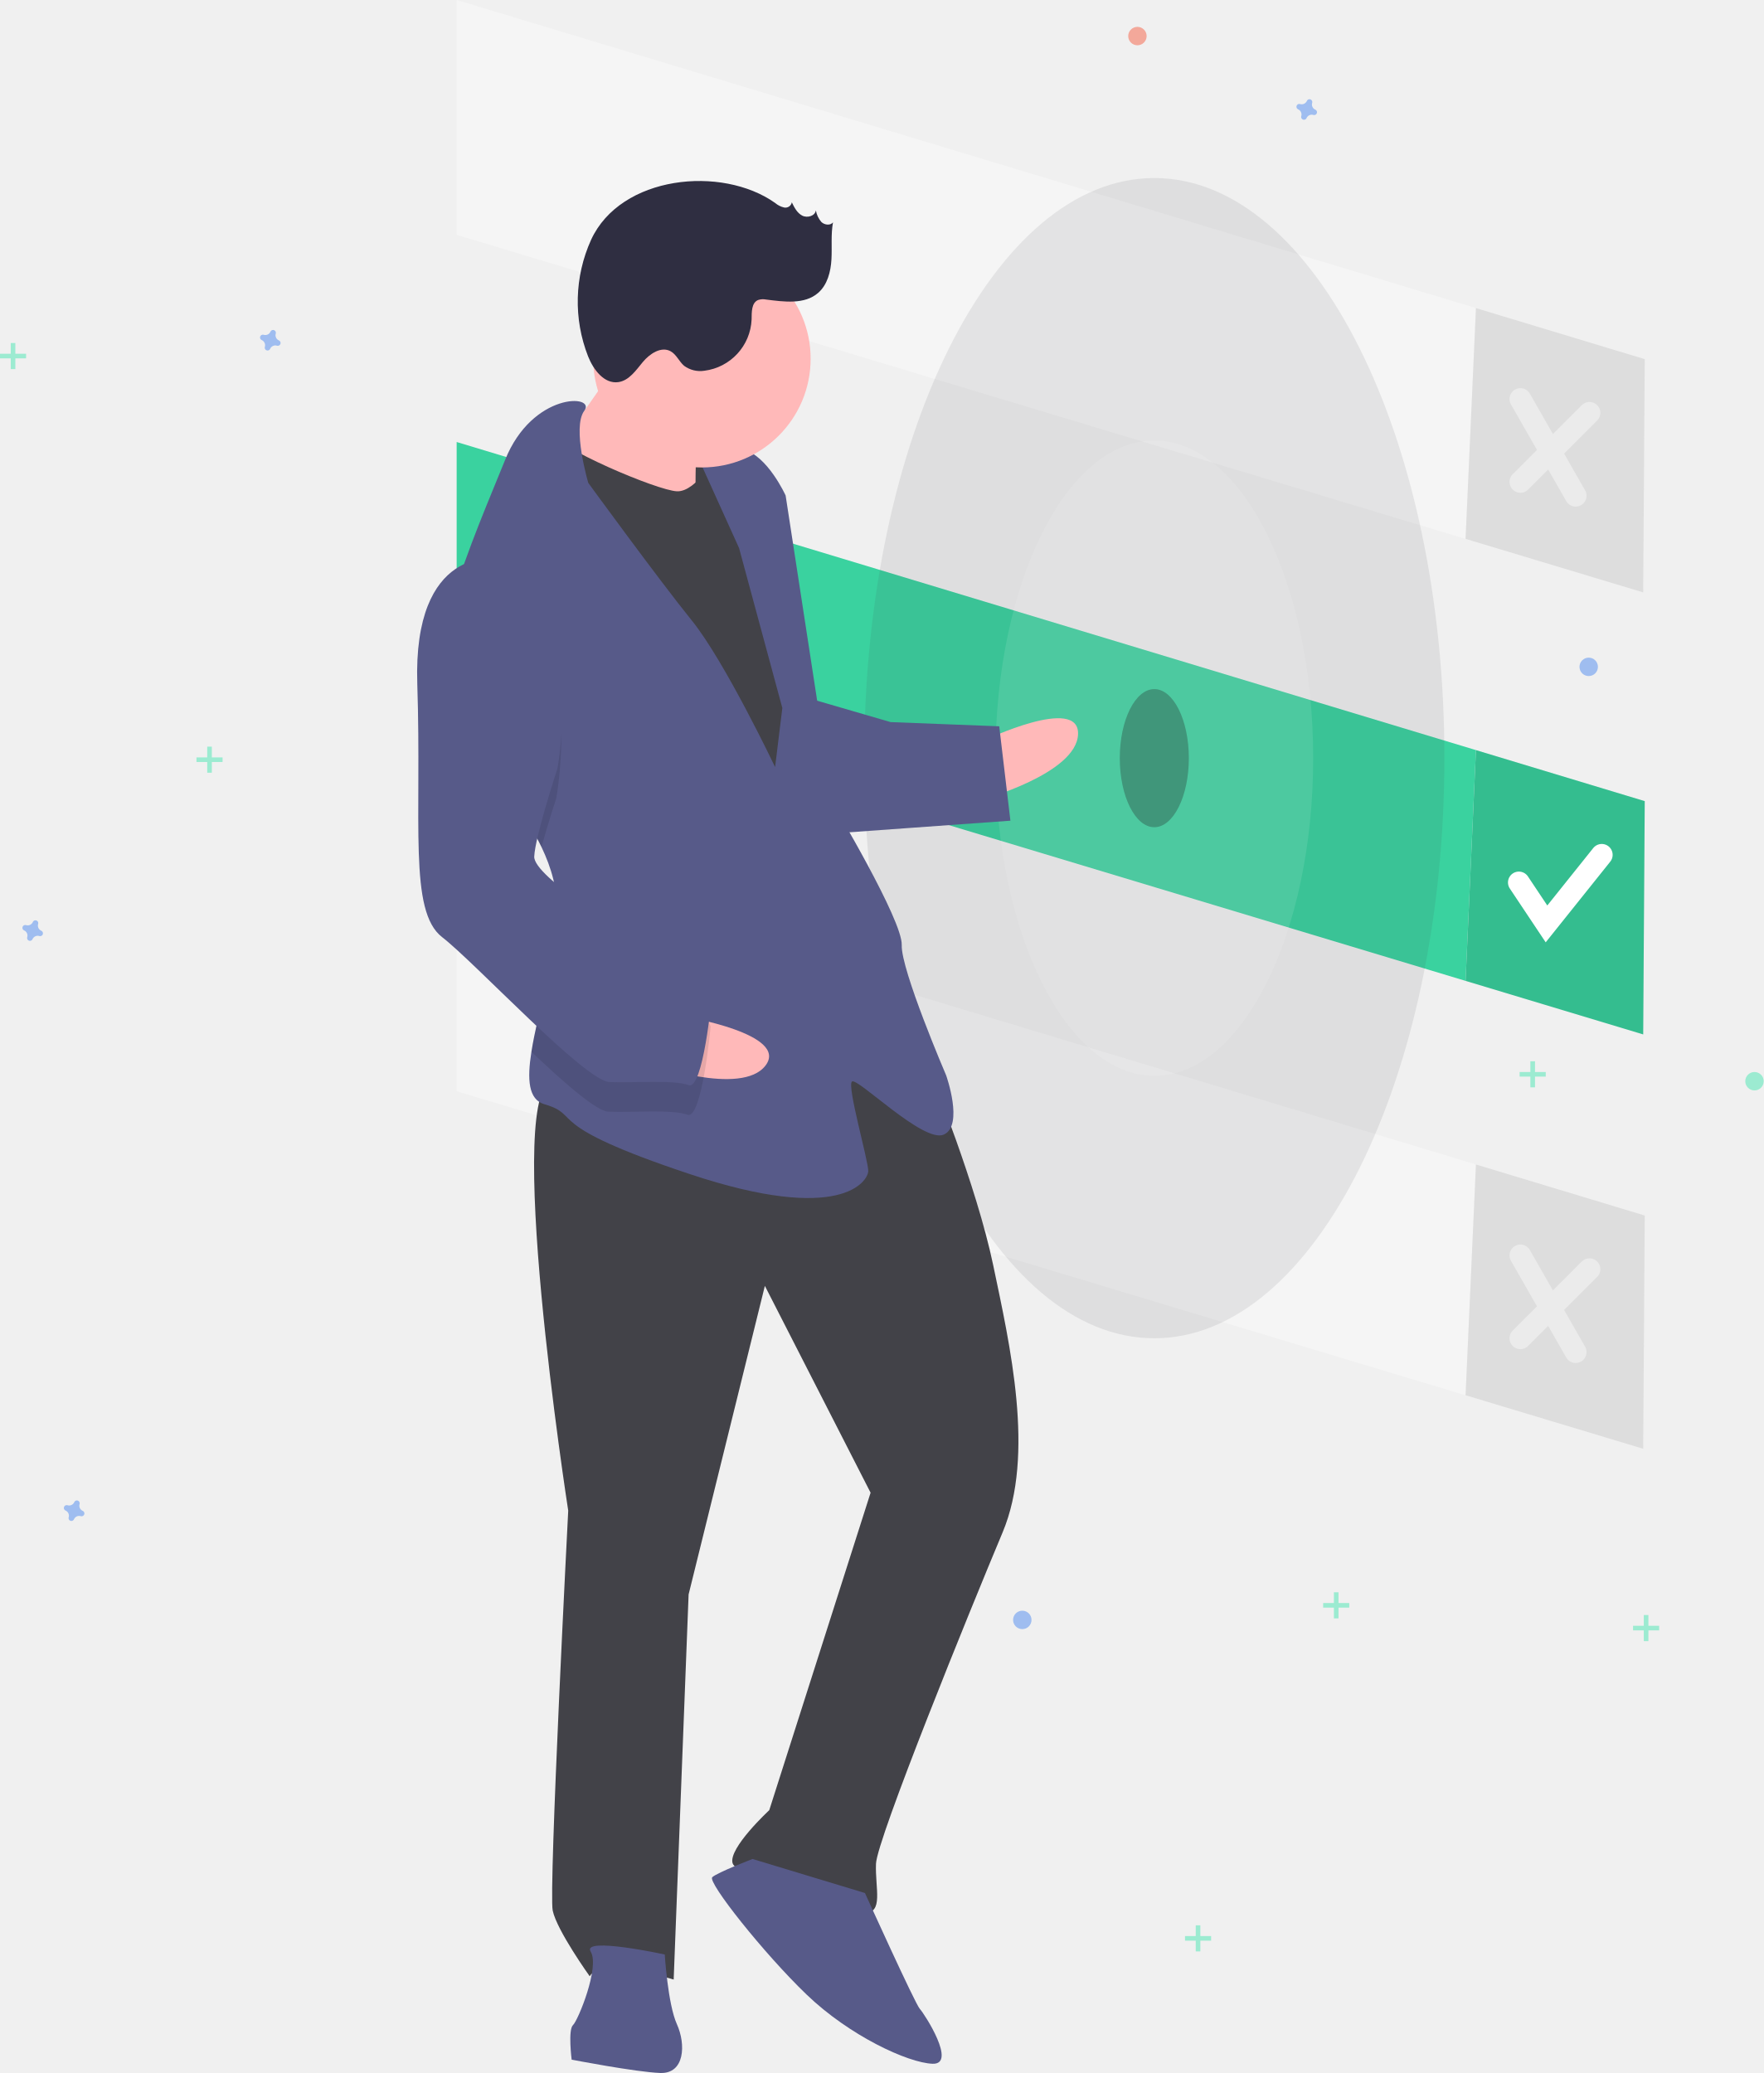
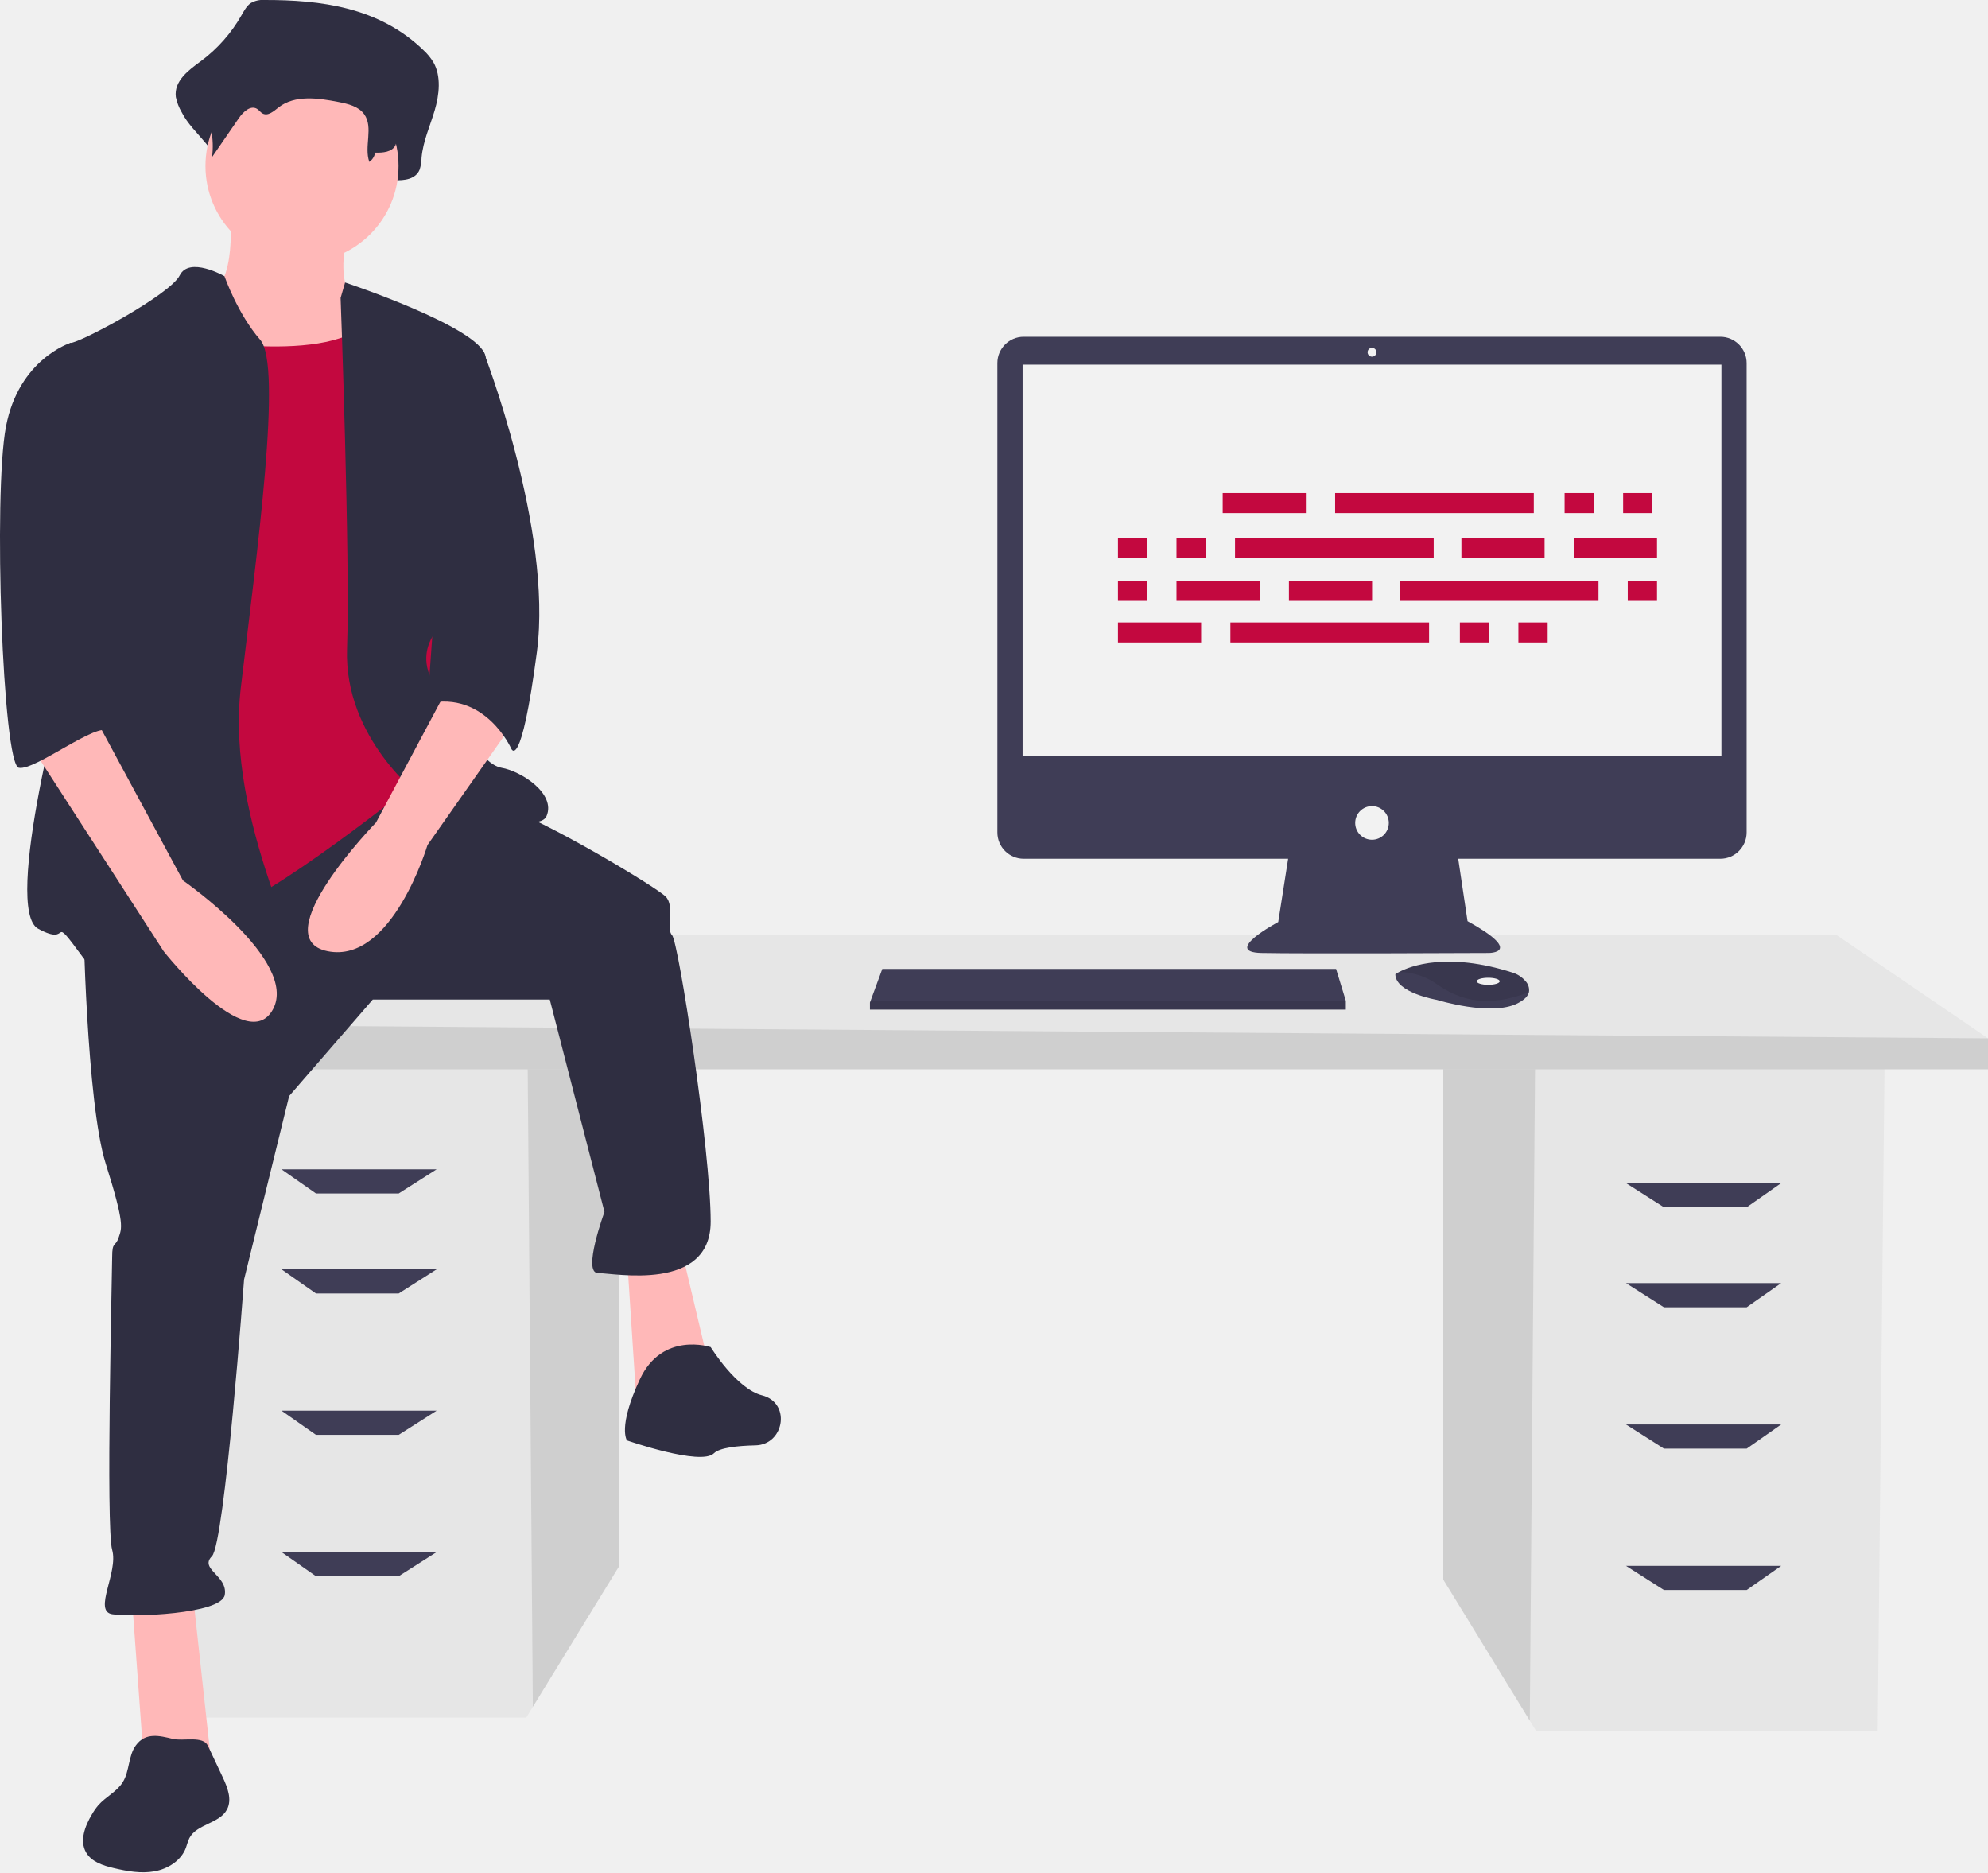
- <svg xmlns="http://www.w3.org/2000/svg" id="f9bc2a0f-651a-4336-bfd5-9ca8f57cbc4d" data-name="Layer 1" width="567" height="666.546" viewBox="0 0 567 666.546">
-   <polygon points="528.756 115.473 474.496 99.068 471.159 173.268 528.262 190.48 528.756 115.473" fill="#f5f5f5" />
-   <polygon points="146.808 0 146.808 75.501 471.159 173.268 474.496 99.068 146.808 0" fill="#f5f5f5" />
-   <polygon points="528.756 115.473 474.496 99.068 471.159 173.268 528.262 190.48 528.756 115.473" opacity="0.1" />
-   <polygon points="528.756 257.593 474.496 241.188 471.159 315.388 528.262 332.601 528.756 257.593" fill="#3ad29f" />
-   <polygon points="146.808 142.12 146.808 217.621 471.159 315.388 474.496 241.188 146.808 142.12" fill="#3ad29f" />
-   <polygon points="528.756 257.593 474.496 241.188 471.159 315.388 528.262 332.601 528.756 257.593" opacity="0.1" />
-   <polyline points="488.291 283.747 497.174 297.07 514.939 274.864" fill="none" stroke="#fff" stroke-linecap="round" stroke-miterlimit="10" stroke-width="7" />
-   <g opacity="0.4">
-     <line x1="488.785" y1="128.303" x2="506.55" y2="159.392" fill="none" stroke="#fff" stroke-linecap="round" stroke-miterlimit="10" stroke-width="7" />
-     <line x1="510.991" y1="132.744" x2="488.785" y2="154.95" fill="none" stroke="#fff" stroke-linecap="round" stroke-miterlimit="10" stroke-width="7" />
+ <svg xmlns="http://www.w3.org/2000/svg" id="b52d7e2d-d80f-4111-b6ed-d15502ee1edd" data-name="Layer 1" width="711.188" height="669.683" viewBox="0 0 711.188 669.683">
+   <polygon points="516.326 380.018 516.326 565.013 547.27 615.443 549.625 619.279 671.722 619.279 674.189 380.018 516.326 380.018" fill="#e6e6e6" />
+   <polygon points="516.326 380.018 516.326 565.013 547.27 615.443 549.169 380.018 516.326 380.018" opacity="0.1" />
+   <polygon points="221.566 375.084 221.566 560.08 190.622 610.51 188.267 614.345 66.17 614.345 63.703 375.084 221.566 375.084" fill="#e6e6e6" />
+   <polygon points="221.566 375.084 221.566 560.08 190.622 610.51 188.723 375.084 221.566 375.084" opacity="0.1" />
+   <polygon points="711.188 371.385 711.188 382.484 47.67 382.484 47.67 366.451 109.335 334.385 656.923 334.385 711.188 371.385" fill="#e6e6e6" />
+   <polygon points="711.188 371.385 711.188 382.484 47.67 382.484 47.67 366.451 711.188 371.385" opacity="0.1" />
+   <polygon points="142.635 426.883 113.035 426.883 100.702 418.25 156.201 418.25 142.635 426.883" fill="#3f3d56" />
+   <polygon points="142.635 462.649 113.035 462.649 100.702 454.016 156.201 454.016 142.635 462.649" fill="#3f3d56" />
+   <polygon points="142.635 513.215 113.035 513.215 100.702 504.581 156.201 504.581 142.635 513.215" fill="#3f3d56" />
+   <polygon points="142.635 563.78 113.035 563.78 100.702 555.147 156.201 555.147 142.635 563.78" fill="#3f3d56" />
+   <polygon points="595.257 431.816 624.857 431.816 637.19 423.183 581.691 423.183 595.257 431.816" fill="#3f3d56" />
+   <polygon points="595.257 467.582 624.857 467.582 637.19 458.949 581.691 458.949 595.257 467.582" fill="#3f3d56" />
+   <polygon points="595.257 518.148 624.857 518.148 637.19 509.515 581.691 509.515 595.257 518.148" fill="#3f3d56" />
+   <polygon points="595.257 568.713 624.857 568.713 637.19 560.08 581.691 560.08 595.257 568.713" fill="#3f3d56" />
+   <path d="M859.82,235.615H610.634a9.423,9.423,0,0,0-9.424,9.424V412.897a9.423,9.423,0,0,0,9.424,9.424h94.593l-3.544,22.626s-20.253,10.759-6.013,11.076,81.328,0,81.328,0,12.974,0-7.595-11.392l-3.334-22.31h93.75a9.423,9.423,0,0,0,9.424-9.424V245.039A9.423,9.423,0,0,0,859.82,235.615Z" transform="translate(-244.406 -115.1587)" fill="#3f3d56" />
+   <rect x="365.823" y="130.424" width="249.996" height="139.871" fill="#f2f2f2" />
+   <circle cx="490.821" cy="125.994" r="1.582" fill="#f2f2f2" />
+   <circle cx="490.821" cy="294.346" r="6.013" fill="#f2f2f2" />
+   <polygon points="481.452 357.952 481.452 361.117 311.202 361.117 311.202 358.585 311.436 357.952 315.632 346.56 477.971 346.56 481.452 357.952" fill="#3f3d56" />
+   <path d="M791.376,470.013c-.31,1.326-1.481,2.725-4.127,4.047-9.493,4.747-28.797-1.266-28.797-1.266s-14.873-2.532-14.873-9.177a11.866,11.866,0,0,1,1.304-.775c3.991-2.112,17.225-7.322,40.691.221a9.786,9.786,0,0,1,4.46,2.923A4.667,4.667,0,0,1,791.376,470.013Z" transform="translate(-244.406 -115.1587)" fill="#3f3d56" />
+   <path d="M791.376,470.013c-11.62,4.452-21.977,4.785-32.607-2.598a23.343,23.343,0,0,0-13.886-4.573c3.991-2.112,17.225-7.322,40.691.221a9.786,9.786,0,0,1,4.46,2.923A4.667,4.667,0,0,1,791.376,470.013Z" transform="translate(-244.406 -115.1587)" opacity="0.1" />
+   <ellipse cx="532.4" cy="350.99" rx="4.114" ry="1.266" fill="#f2f2f2" />
+   <polygon points="481.452 357.952 481.452 361.117 311.202 361.117 311.202 358.585 311.436 357.952 481.452 357.952" opacity="0.1" />
+   <path d="M339.068,115.159a8.554,8.554,0,0,0-4.961,1.108c-1.476,1.011-2.406,2.782-3.356,4.429a52.986,52.986,0,0,1-14.434,16.305c-4.289,3.142-9.742,7.06-9.008,12.853a17.372,17.372,0,0,0,2.091,5.426c3.957,7.987,14.754,14.159,13.692,23.273,3.931-6.581-1.327-9.835,2.604-16.416,1.872-3.134,5.124-6.672,7.951-4.704.946.659,1.568,1.841,2.553,2.419,2.351,1.38,4.853-1.258,6.934-3.126,7.177-6.443,17.383-4.755,26.314-2.747,4.216.948,8.847,2.191,11.34,6.221,3.277,5.298-3.113,11.02-4.728,17.01a3.264,3.264,0,0,0,3.503,4.062c2.68-.264,5.854-.481,6.013-1.657,3.372.12,7.503-.262,8.947-3.772a14.762,14.762,0,0,0,.693-4.293c.53-5.897,3.033-11.277,4.691-16.89s2.379-12.191-.419-17.167a19.864,19.864,0,0,0-3.666-4.456C379.94,117.67,359.063,115.136,339.068,115.159Z" transform="translate(-244.406 -115.1587)" fill="#2f2e41" />
+   <path d="M326.544,190.064s3.453,28.778-9.209,31.081,11.511,41.441,11.511,41.441l57.557,6.907-13.814-46.045s-9.209-3.453-3.453-26.476S326.544,190.064,326.544,190.064Z" transform="translate(-244.406 -115.1587)" fill="#ffb8b8" />
+   <polygon points="47.028 569.318 51.633 632.631 75.806 632.631 68.9 569.318 47.028 569.318" fill="#ffb8b8" />
+   <polygon points="224.303 449.6 227.756 502.552 254.233 491.041 243.872 447.298 224.303 449.6" fill="#ffb8b8" />
+   <path d="M274.167,442.738s1.151,66.766,8.058,88.637,5.756,23.023,4.605,26.476-2.302,1.151-2.302,6.907-2.302,96.695,0,104.753-6.907,21.872,0,23.023,39.139,0,40.29-6.907-9.209-9.209-4.605-13.814,11.511-98.998,11.511-98.998l16.116-65.615,29.93-34.534H441.082l19.569,75.975s-8.058,21.872-2.302,21.872,40.29,6.907,40.29-18.418S487.127,451.947,484.825,449.645s1.151-10.36-2.302-13.814-43.743-27.627-58.708-32.232S387.857,393.515,387.857,393.515Z" transform="translate(-244.406 -115.1587)" fill="#2f2e41" />
+   <path d="M498.639,596.991s-17.267-5.756-25.325,11.511-4.605,21.872-4.605,21.872,26.476,9.209,31.081,4.605c2.003-2.003,8.365-2.699,14.913-2.846,9.973-.224,12.626-14.333,3.207-17.619q-.421-.147-.853-.255C507.848,611.955,498.639,596.991,498.639,596.991Z" transform="translate(-244.406 -115.1587)" fill="#2f2e41" />
+   <circle cx="108.038" cy="59.365" r="34.534" fill="#ffb8b8" />
+   <path d="M307.55,235.534s56.406,11.511,70.219-6.907,19.569,51.801,19.569,51.801l6.907,73.673-10.36,40.29s-54.103,43.743-71.37,47.197-43.743,5.756-43.743,5.756,8.058-127.776,8.058-130.078S307.55,235.534,307.55,235.534Z" transform="translate(-244.406 -115.1587)" fill="#c3083f" />
+   <path d="M324.704,213.945s-12.55-7.189-16.003-.282S273.016,237.836,269.562,237.836s6.907,95.544,2.302,107.056S245.389,440.436,258.051,447.343s3.453-6.907,16.116,10.36,74.824,17.267,78.277,10.36-27.627-58.708-21.872-107.056,14.965-115.114,6.907-124.323S324.704,213.945,324.704,213.945Z" transform="translate(-244.406 -115.1587)" fill="#2f2e41" />
+   <path d="M366.258,221.72l1.603-5.518s47.895,15.878,50.198,26.238,1.151,82.882-6.907,88.637-19.569,14.965-11.511,28.778,17.267,28.778,24.174,29.93,19.569,9.209,16.116,17.267-44.894-6.907-44.894-6.907-27.627-20.72-26.476-52.952S366.258,221.72,366.258,221.72Z" transform="translate(-244.406 -115.1587)" fill="#2f2e41" />
+   <path d="M406.548,357.554l-27.627,51.801s-40.29,41.441-17.267,46.045,35.685-37.987,35.685-37.987l29.93-42.592Z" transform="translate(-244.406 -115.1587)" fill="#ffb8b8" />
+   <path d="M340.75,124.195a7.838,7.838,0,0,0-4.039.783,9.413,9.413,0,0,0-2.732,3.131,39.773,39.773,0,0,1-11.75,11.524c-3.491,2.221-7.93,4.99-7.333,9.084a11.359,11.359,0,0,0,1.702,3.835,30.163,30.163,0,0,1,3.665,18.801l9.6-13.954c1.524-2.215,4.171-4.715,6.472-3.324.77.466,1.276,1.301,2.078,1.71,1.914.975,3.95-.889,5.644-2.21,5.842-4.554,14.15-3.361,21.421-1.942,3.432.67,7.202,1.549,9.231,4.397,3.372,4.733-.149,11.572,1.819,17.04a5.023,5.023,0,0,0,2.079-3.317c2.745.085,6.107-.185,7.283-2.666a9.188,9.188,0,0,0,.564-3.034c.432-4.168,2.469-7.971,3.819-11.938s1.937-8.616-.341-12.133a14.681,14.681,0,0,0-2.984-3.149C374.022,125.97,357.027,124.178,340.75,124.195Z" transform="translate(-244.406 -115.1587)" fill="#2f2e41" />
+   <path d="M406.548,237.836l10.725,2.847s24.96,63.919,19.204,107.662-9.209,34.534-9.209,34.534-9.209-20.72-29.93-16.116Z" transform="translate(-244.406 -115.1587)" fill="#2f2e41" />
+   <path d="M293.029,739.422c-2.776,3.772-2.219,9.165-4.678,13.151-2.131,3.455-6.148,5.267-8.814,8.329a22.326,22.326,0,0,0-2.266,3.26c-2.473,4.143-4.483,9.452-2.048,13.616,1.959,3.35,6.078,4.66,9.855,5.552,4.774,1.128,9.734,2.031,14.564,1.169s9.549-3.819,11.271-8.412a32.5,32.5,0,0,1,1.205-3.401c2.617-5.153,10.827-5.209,13.506-10.33,1.875-3.584.151-7.916-1.571-11.576l-5.261-11.177c-1.746-3.709-8.824-1.576-12.513-2.465C301.465,735.978,296.491,734.701,293.029,739.422Z" transform="translate(-244.406 -115.1587)" fill="#2f2e41" />
+   <path d="M254.598,380.577l48.348,74.824s29.93,37.987,39.139,20.72-32.232-46.045-32.232-46.045L278.772,372.519Z" transform="translate(-244.406 -115.1587)" fill="#ffb8b8" />
+   <path d="M278.772,240.138,269.562,237.836s-18.418,5.756-23.023,29.93-1.151,120.869,4.605,122.02,28.427-16.837,32.056-13.023-7.882-15.756-4.429-26.116S278.772,240.138,278.772,240.138Z" transform="translate(-244.406 -115.1587)" fill="#2f2e41" />
+   <g id="f3c2397c-d780-4cc6-97d8-1503d8277a2c" data-name="Group 13">
+     <rect id="ad41612f-86f7-46b2-a964-3a5da7bcf3cf" data-name="Rectangle 55" x="437.407" y="176.363" width="29.752" height="7.163" fill="#c3083f" />
+     <rect id="b9a0b375-cc2a-4c59-8850-661af54e4f62" data-name="Rectangle 56" x="559.722" y="176.363" width="10.468" height="7.163" fill="#c3083f" />
+     <rect id="e174c2ab-9bc5-41ec-b37c-b06fbf8a9878" data-name="Rectangle 57" x="580.659" y="176.363" width="10.468" height="7.163" fill="#c3083f" />
+     <rect id="ba2479ac-4c7d-43b4-a028-73b1e20e4002" data-name="Rectangle 58" x="477.628" y="176.363" width="71.075" height="7.163" fill="#c3083f" />
+     <rect id="ac60ef86-00f2-480b-8171-28b6fdfc1958" data-name="Rectangle 59" x="399.941" y="222.644" width="29.752" height="7.163" fill="#c3083f" />
+     <rect id="b3d8298d-cd65-487a-8b19-4cee946356e7" data-name="Rectangle 60" x="522.256" y="222.644" width="10.468" height="7.163" fill="#c3083f" />
+     <rect id="ed27f15f-f0c4-4569-8330-a6688f8e356c" data-name="Rectangle 61" x="543.193" y="222.644" width="10.468" height="7.163" fill="#c3083f" />
+     <rect id="f685c005-adaf-4d60-acda-005b037d82a6" data-name="Rectangle 62" x="440.162" y="222.644" width="71.075" height="7.163" fill="#c3083f" />
+     <rect id="eca7c7fc-83f8-48ca-a588-6606db47af3f" data-name="Rectangle 63" x="522.807" y="192.341" width="29.752" height="7.163" fill="#c3083f" />
+     <rect id="a71b5b2f-f8b9-481d-a301-5e3357e5fe42" data-name="Rectangle 64" x="563.028" y="192.341" width="29.752" height="7.163" fill="#c3083f" />
+     <rect id="abb3a25a-f854-41fc-8391-e6ad9fbe2417" data-name="Rectangle 66" x="399.941" y="192.341" width="10.468" height="7.163" fill="#c3083f" />
+     <rect id="add2b425-b775-4eb5-9c25-8c4c14f957c9" data-name="Rectangle 67" x="420.878" y="192.341" width="10.468" height="7.163" fill="#c3083f" />
+     <rect id="b7159612-3b84-4b0b-a885-612eaab04c06" data-name="Rectangle 68" x="441.815" y="192.341" width="71.075" height="7.163" fill="#c3083f" />
+     <rect id="edfc7301-4de5-47dc-80e2-1ae2da982d6d" data-name="Rectangle 69" x="461.099" y="207.768" width="29.752" height="7.163" fill="#c3083f" />
+     <rect id="e1009f91-6275-4375-80fa-0d778e331fdc" data-name="Rectangle 70" x="420.878" y="207.768" width="29.752" height="7.163" fill="#c3083f" />
+     <rect id="a060fb9f-1f1a-4862-9a69-16dd49199e18" data-name="Rectangle 71" x="399.941" y="207.768" width="10.468" height="7.163" fill="#c3083f" />
+     <rect id="b6754d5f-104f-449c-b9a9-cf9ac82bf5fe" data-name="Rectangle 73" x="582.312" y="207.768" width="10.468" height="7.163" fill="#c3083f" />
+     <rect id="e6ed1ccd-2cfd-450f-a339-07df3a1ee6bb" data-name="Rectangle 74" x="500.768" y="207.768" width="71.075" height="7.163" fill="#c3083f" />
  </g>
-   <polygon points="528.756 390.83 474.496 374.426 471.159 448.626 528.262 465.838 528.756 390.83" fill="#f5f5f5" />
-   <polygon points="146.808 275.358 146.808 350.859 471.159 448.626 474.496 374.426 146.808 275.358" fill="#f5f5f5" />
-   <polygon points="528.756 390.83 474.496 374.426 471.159 448.626 528.262 465.838 528.756 390.83" opacity="0.1" />
-   <g opacity="0.4">
-     <line x1="488.785" y1="403.661" x2="506.55" y2="434.749" fill="none" stroke="#fff" stroke-linecap="round" stroke-miterlimit="10" stroke-width="7" />
-     <line x1="510.991" y1="408.102" x2="488.785" y2="430.308" fill="none" stroke="#fff" stroke-linecap="round" stroke-miterlimit="10" stroke-width="7" />
-   </g>
-   <ellipse cx="371.091" cy="243.775" rx="11.103" ry="22.206" opacity="0.3" />
-   <ellipse cx="371.091" cy="243.775" rx="93.266" ry="186.533" fill="#424248" opacity="0.1" />
-   <ellipse cx="371.091" cy="243.775" rx="51.074" ry="102.149" fill="#fff" opacity="0.1" />
-   <g opacity="0.5">
-     <rect x="3.454" y="110.291" width="1.48" height="8.389" fill="#47e6b1" />
-     <rect x="319.954" y="227.018" width="1.48" height="8.389" transform="translate(235.4074 -206.2089) rotate(90)" fill="#47e6b1" />
-   </g>
-   <g opacity="0.5">
-     <rect x="528.454" y="519.291" width="1.48" height="8.389" fill="#47e6b1" />
-     <rect x="844.954" y="636.018" width="1.48" height="8.389" transform="translate(1169.407 -322.2089) rotate(90)" fill="#47e6b1" />
-   </g>
-   <g opacity="0.5">
-     <rect x="491.992" y="341.236" width="1.48" height="8.389" fill="#47e6b1" />
-     <rect x="808.492" y="457.964" width="1.48" height="8.389" transform="translate(954.8904 -463.8016) rotate(90)" fill="#47e6b1" />
-   </g>
-   <g opacity="0.5">
-     <rect x="428.828" y="511.978" width="1.48" height="8.389" fill="#47e6b1" />
-     <rect x="745.328" y="628.705" width="1.48" height="8.389" transform="translate(1062.467 -229.8956) rotate(90)" fill="#47e6b1" />
-   </g>
-   <g opacity="0.5">
-     <rect x="384.415" y="619.061" width="1.48" height="8.389" fill="#47e6b1" />
-     <rect x="700.915" y="735.789" width="1.48" height="8.389" transform="translate(1125.138 -78.39948) rotate(90)" fill="#47e6b1" />
-   </g>
-   <g opacity="0.5">
-     <rect x="66.619" y="240.074" width="1.48" height="8.389" fill="#47e6b1" />
-     <rect x="383.119" y="356.802" width="1.48" height="8.389" transform="translate(428.3551 -139.5901) rotate(90)" fill="#47e6b1" />
-   </g>
-   <path d="M406.16,226.182a1.813,1.813,0,0,1-1.01-2.192.872.872,0,0,0,.039-.201h0a.909.909,0,0,0-1.634-.603h0a.871.871,0,0,0-.101.179,1.813,1.813,0,0,1-2.192,1.01.871.871,0,0,0-.201-.039h0a.909.909,0,0,0-.603,1.634h0a.872.872,0,0,0,.179.101,1.813,1.813,0,0,1,1.01,2.192.872.872,0,0,0-.039.201h0a.909.909,0,0,0,1.634.603h0a.872.872,0,0,0,.101-.179,1.813,1.813,0,0,1,2.192-1.01.872.872,0,0,0,.201.039h0a.909.909,0,0,0,.603-1.634h0A.872.872,0,0,0,406.16,226.182Z" transform="translate(-316.5 -116.7272)" fill="#4d8af0" opacity="0.5" />
-   <path d="M739.352,151.989a1.813,1.813,0,0,1-1.01-2.192.872.872,0,0,0,.039-.201h0a.909.909,0,0,0-1.634-.603h0a.872.872,0,0,0-.101.179,1.813,1.813,0,0,1-2.192,1.01.872.872,0,0,0-.201-.039h0a.909.909,0,0,0-.603,1.634h0a.871.871,0,0,0,.179.101,1.813,1.813,0,0,1,1.01,2.192.871.871,0,0,0-.039.201h0a.909.909,0,0,0,1.634.603h0a.872.872,0,0,0,.101-.179,1.813,1.813,0,0,1,2.192-1.01.871.871,0,0,0,.201.039h0a.909.909,0,0,0,.603-1.634h0A.872.872,0,0,0,739.352,151.989Z" transform="translate(-316.5 -116.7272)" fill="#4d8af0" opacity="0.5" />
-   <path d="M329.77,415.997a1.813,1.813,0,0,1-1.01-2.192.871.871,0,0,0,.039-.201h0a.909.909,0,0,0-1.634-.603h0a.871.871,0,0,0-.101.179,1.813,1.813,0,0,1-2.192,1.01.872.872,0,0,0-.201-.039h0a.909.909,0,0,0-.603,1.634h0a.871.871,0,0,0,.179.101,1.813,1.813,0,0,1,1.01,2.192.872.872,0,0,0-.039.201h0a.909.909,0,0,0,1.634.603h0a.871.871,0,0,0,.101-.179,1.813,1.813,0,0,1,2.192-1.01.872.872,0,0,0,.201.039h0a.909.909,0,0,0,.603-1.634h0A.871.871,0,0,0,329.77,415.997Z" transform="translate(-316.5 -116.7272)" fill="#4d8af0" opacity="0.5" />
-   <path d="M343.093,602.529a1.813,1.813,0,0,1-1.01-2.192.871.871,0,0,0,.039-.201h0a.909.909,0,0,0-1.634-.603h0a.871.871,0,0,0-.101.179,1.813,1.813,0,0,1-2.192,1.01.872.872,0,0,0-.201-.039h0a.909.909,0,0,0-.603,1.634h0a.871.871,0,0,0,.179.101,1.813,1.813,0,0,1,1.01,2.192.872.872,0,0,0-.039.201h0a.909.909,0,0,0,1.634.603h0a.871.871,0,0,0,.101-.179,1.813,1.813,0,0,1,2.192-1.01.871.871,0,0,0,.201.039h0A.909.909,0,0,0,343.272,602.63h0A.871.871,0,0,0,343.093,602.529Z" transform="translate(-316.5 -116.7272)" fill="#4d8af0" opacity="0.5" />
-   <circle cx="248.71" cy="134.471" r="2.961" fill="#f55f44" opacity="0.5" />
-   <circle cx="328.653" cy="520.86" r="2.961" fill="#4d8af0" opacity="0.5" />
-   <circle cx="510.744" cy="214.414" r="2.961" fill="#4d8af0" opacity="0.5" />
-   <circle cx="564.039" cy="347.651" r="2.961" fill="#47e6b1" opacity="0.5" />
-   <circle cx="365.663" cy="11.597" r="2.961" fill="#f55f44" opacity="0.5" />
-   <rect x="531.968" y="255.181" width="22.242" height="28.597" transform="translate(758.8281 443.0737) rotate(-177.7793)" fill="#424248" />
-   <path d="M632.79,354.839s30.779-14.706,30.286-2.005S632.051,373.89,632.051,373.89Z" transform="translate(-316.5 -116.7272)" fill="#ffb9b9" />
-   <path d="M615.903,462.3s14.521,35.542,19.886,61.189,13.536,60.942,3.026,85.974-40.392,98.599-40.7,106.537,2.559,15.999-3.791,15.752-40.907-11.126-42.31-15.95,11.79-17.032,11.79-17.032l32.577-102.082L562.393,530.182l-24.516,99.215-4.802,123.828s-23.567-7.274-26.988-1.047c0,0-10.559-14.719-11.9-21.131s4.987-128.591,4.987-128.591-21.632-139.163-4.169-138.486S580.867,422.783,615.903,462.3Z" transform="translate(-316.5 -116.7272)" fill="#424248" />
-   <path d="M594.571,725.401s16.109,35.603,17.635,37.252,12.023,17.955,4.085,17.648-26.68-8.984-40.476-22.239-31.984-36.219-30.335-37.745,12.947-5.858,12.947-5.858Z" transform="translate(-316.5 -116.7272)" fill="#575a89" />
-   <path d="M530.208,745.164s.972,15.937,3.901,22.41,2.559,15.999-5.378,15.691-28.453-4.283-28.453-4.283-1.218-9.587.431-11.113,8.676-18.743,5.686-23.628S530.208,745.164,530.208,745.164Z" transform="translate(-316.5 -116.7272)" fill="#575a89" />
-   <path d="M518.464,227.981s-16.922,26.373-23.518,32.477,11.962,19.543,11.962,19.543l33.215,4.468s-.418-30.225,1.293-33.338S518.464,227.981,518.464,227.981Z" transform="translate(-316.5 -116.7272)" fill="#ffb9b9" />
-   <path d="M547.335,262.49s-6.843,12.454-13.193,12.208-39.196-14.239-40.599-19.064-10.88,34.557-10.88,34.557L563.035,431.631l19.605-13.549-9.499-83.045-7.802-44.821Z" transform="translate(-316.5 -116.7272)" fill="#424248" />
-   <path d="M490.579,389.073c3.206,6.707,5.208,13.7,4.931,20.86-.012.318-.025.635-.053.952-.761,14.693-6.173,31.686-8.115,44.044-1.409,8.865-1.008,15.336,4.18,16.856,12.577,3.668-1.834,6.289,46.826,22.485s57.152,2.216,57.275-.959-6.891-27.296-5.242-28.822,23.074,19.974,29.548,17.045.739-19.051.739-19.051-14.583-33.954-14.275-41.892-22.089-45.375-22.089-45.375L569.068,276.052s-5.858-12.947-13.734-14.842-14.411,2.621-14.411,2.621L554.103,292.961l13.905,51.417-2.326,18.989s-16.17-34.016-26.791-47.147-33.264-44.218-33.264-44.218-5.286-17.837-1.296-23.168c3.991-5.346-16.647-6.147-25.446,15.771C474.222,276.221,466.65,293.544,461.907,309.673c-4.227,14.289-6.223,27.646-2.036,35.281C466.271,356.618,482.371,371.949,490.579,389.073Z" transform="translate(-316.5 -116.7272)" fill="#575a89" />
-   <path d="M459.871,344.954c6.4,11.664,22.5,26.995,30.708,44.119,2.144-7.723,4.759-15.715,4.759-15.715s10.031-53.669-19.64-67.539a19.858,19.858,0,0,0-13.791,3.853C457.68,323.962,455.683,337.319,459.871,344.954Z" transform="translate(-316.5 -116.7272)" opacity="0.1" />
-   <path d="M577.657,341.572l25.154,7.335,34.926,1.354,3.593,30.348-57.398,4.134S569.596,344.439,577.657,341.572Z" transform="translate(-316.5 -116.7272)" fill="#575a89" />
-   <path d="M536.639,443.612s33.652,5.583,25.971,15.71-37.492-.52-37.492-.52Z" transform="translate(-316.5 -116.7272)" fill="#ffb9b9" />
-   <path d="M495.456,410.885c-.761,14.693-6.173,31.686-8.115,44.044,10.72,10.146,20.914,19.095,24.756,19.244,7.938.308,20.7-.787,25.401.985s7.458-28.33,7.458-28.33-2.806-9.648-15.321-14.904C521.187,428.371,504.994,418.728,495.456,410.885Z" transform="translate(-316.5 -116.7272)" opacity="0.1" />
-   <path d="M476.067,296.294s-26.865-4.222-25.414,40.353-2.832,73.027,7.973,81.396,45.903,46.298,53.84,46.606,20.7-.787,25.401.985,7.458-28.33,7.458-28.33-2.806-9.648-15.321-14.904-42.002-23.888-41.756-30.238,7.458-28.33,7.458-28.33S505.738,310.164,476.067,296.294Z" transform="translate(-316.5 -116.7272)" fill="#575a89" />
-   <circle cx="225.654" cy="115.353" r="34.952" fill="#ffb9b9" />
-   <path d="M565.689,181.983a6.749,6.749,0,0,0,2.939,1.475,2.097,2.097,0,0,0,2.43-1.683c.8,1.658,1.702,3.426,3.335,4.277s4.157.137,4.393-1.689a7.706,7.706,0,0,0,1.774,3.744c1.013.966,2.85,1.21,3.734.125-.715,3.907-.274,7.926-.498,11.892s-1.282,8.171-4.278,10.778c-4.37,3.803-10.941,2.865-16.689,2.144a5.066,5.066,0,0,0-2.615.143c-2.152.917-2.055,3.913-2.084,6.252a17.373,17.373,0,0,1-15.212,16.497,8.709,8.709,0,0,1-6.472-1.58c-1.632-1.383-2.466-3.638-4.336-4.677-3.042-1.69-6.732.775-8.956,3.452s-4.416,5.969-7.862,6.459c-4.557.648-8.028-3.996-9.73-8.272A48.223,48.223,0,0,1,506.518,193.851C516.033,173.11,548.536,169.829,565.689,181.983Z" transform="translate(-316.5 -116.7272)" fill="#2f2e41" />
</svg>
